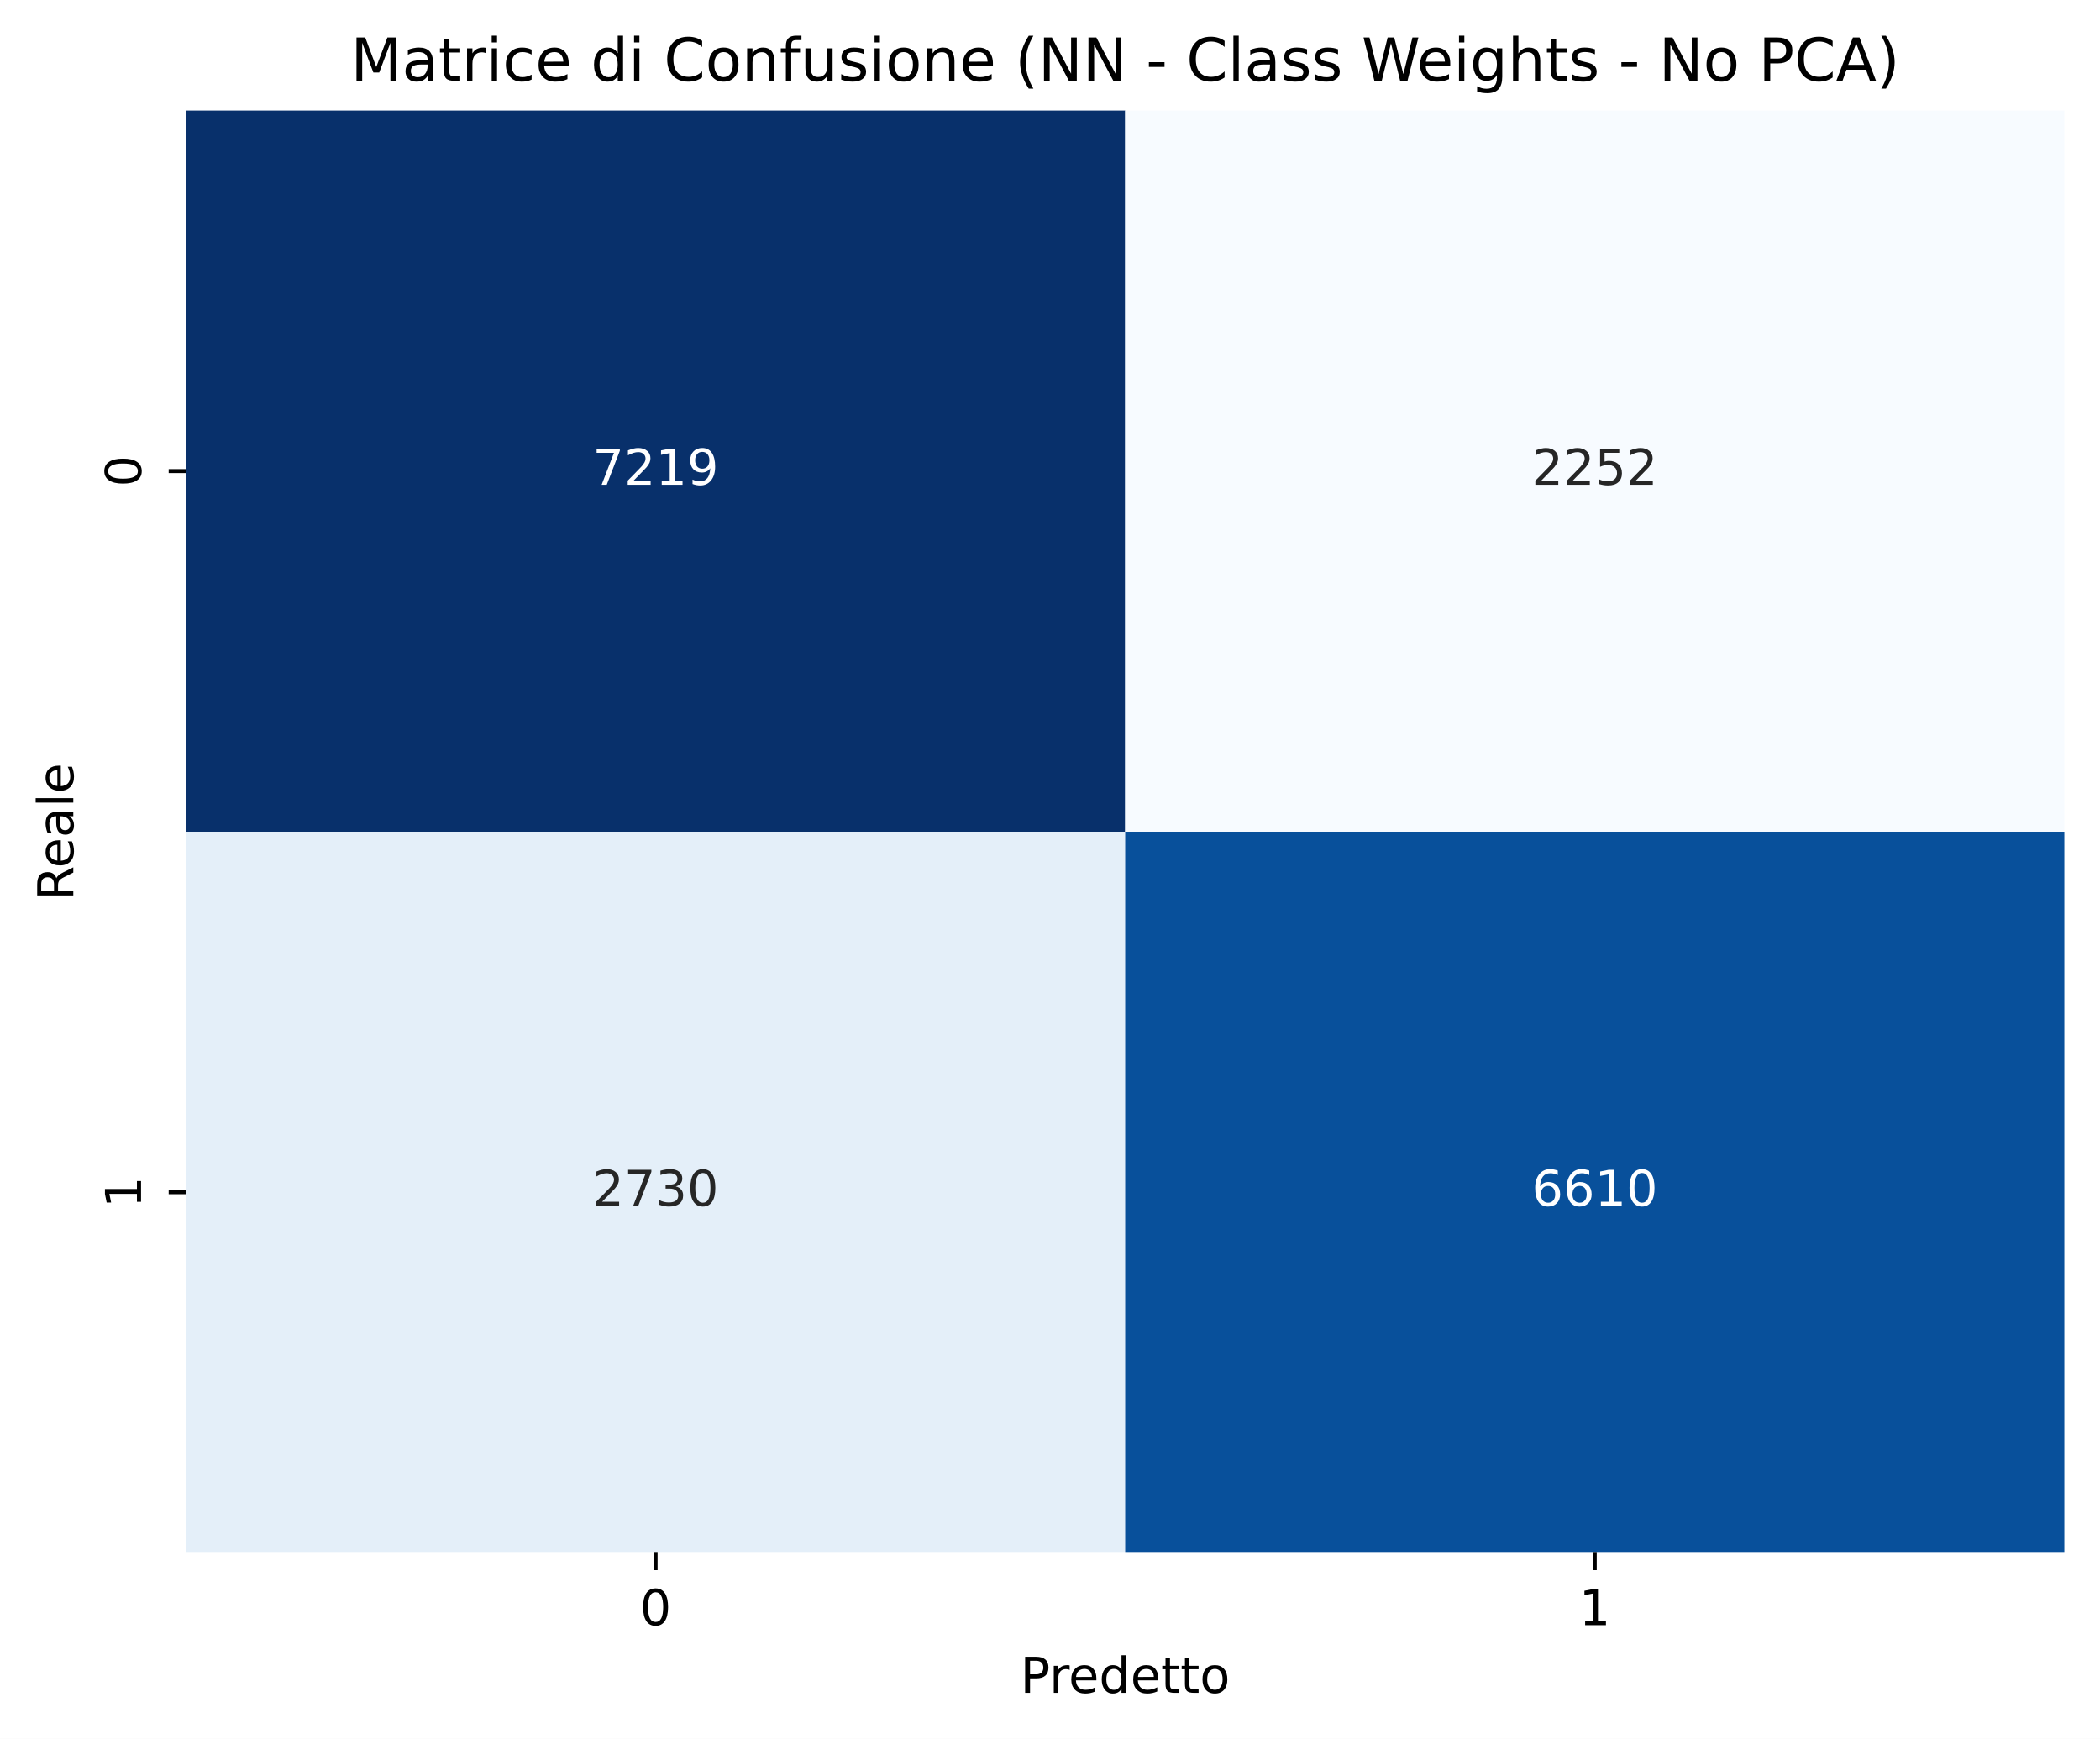
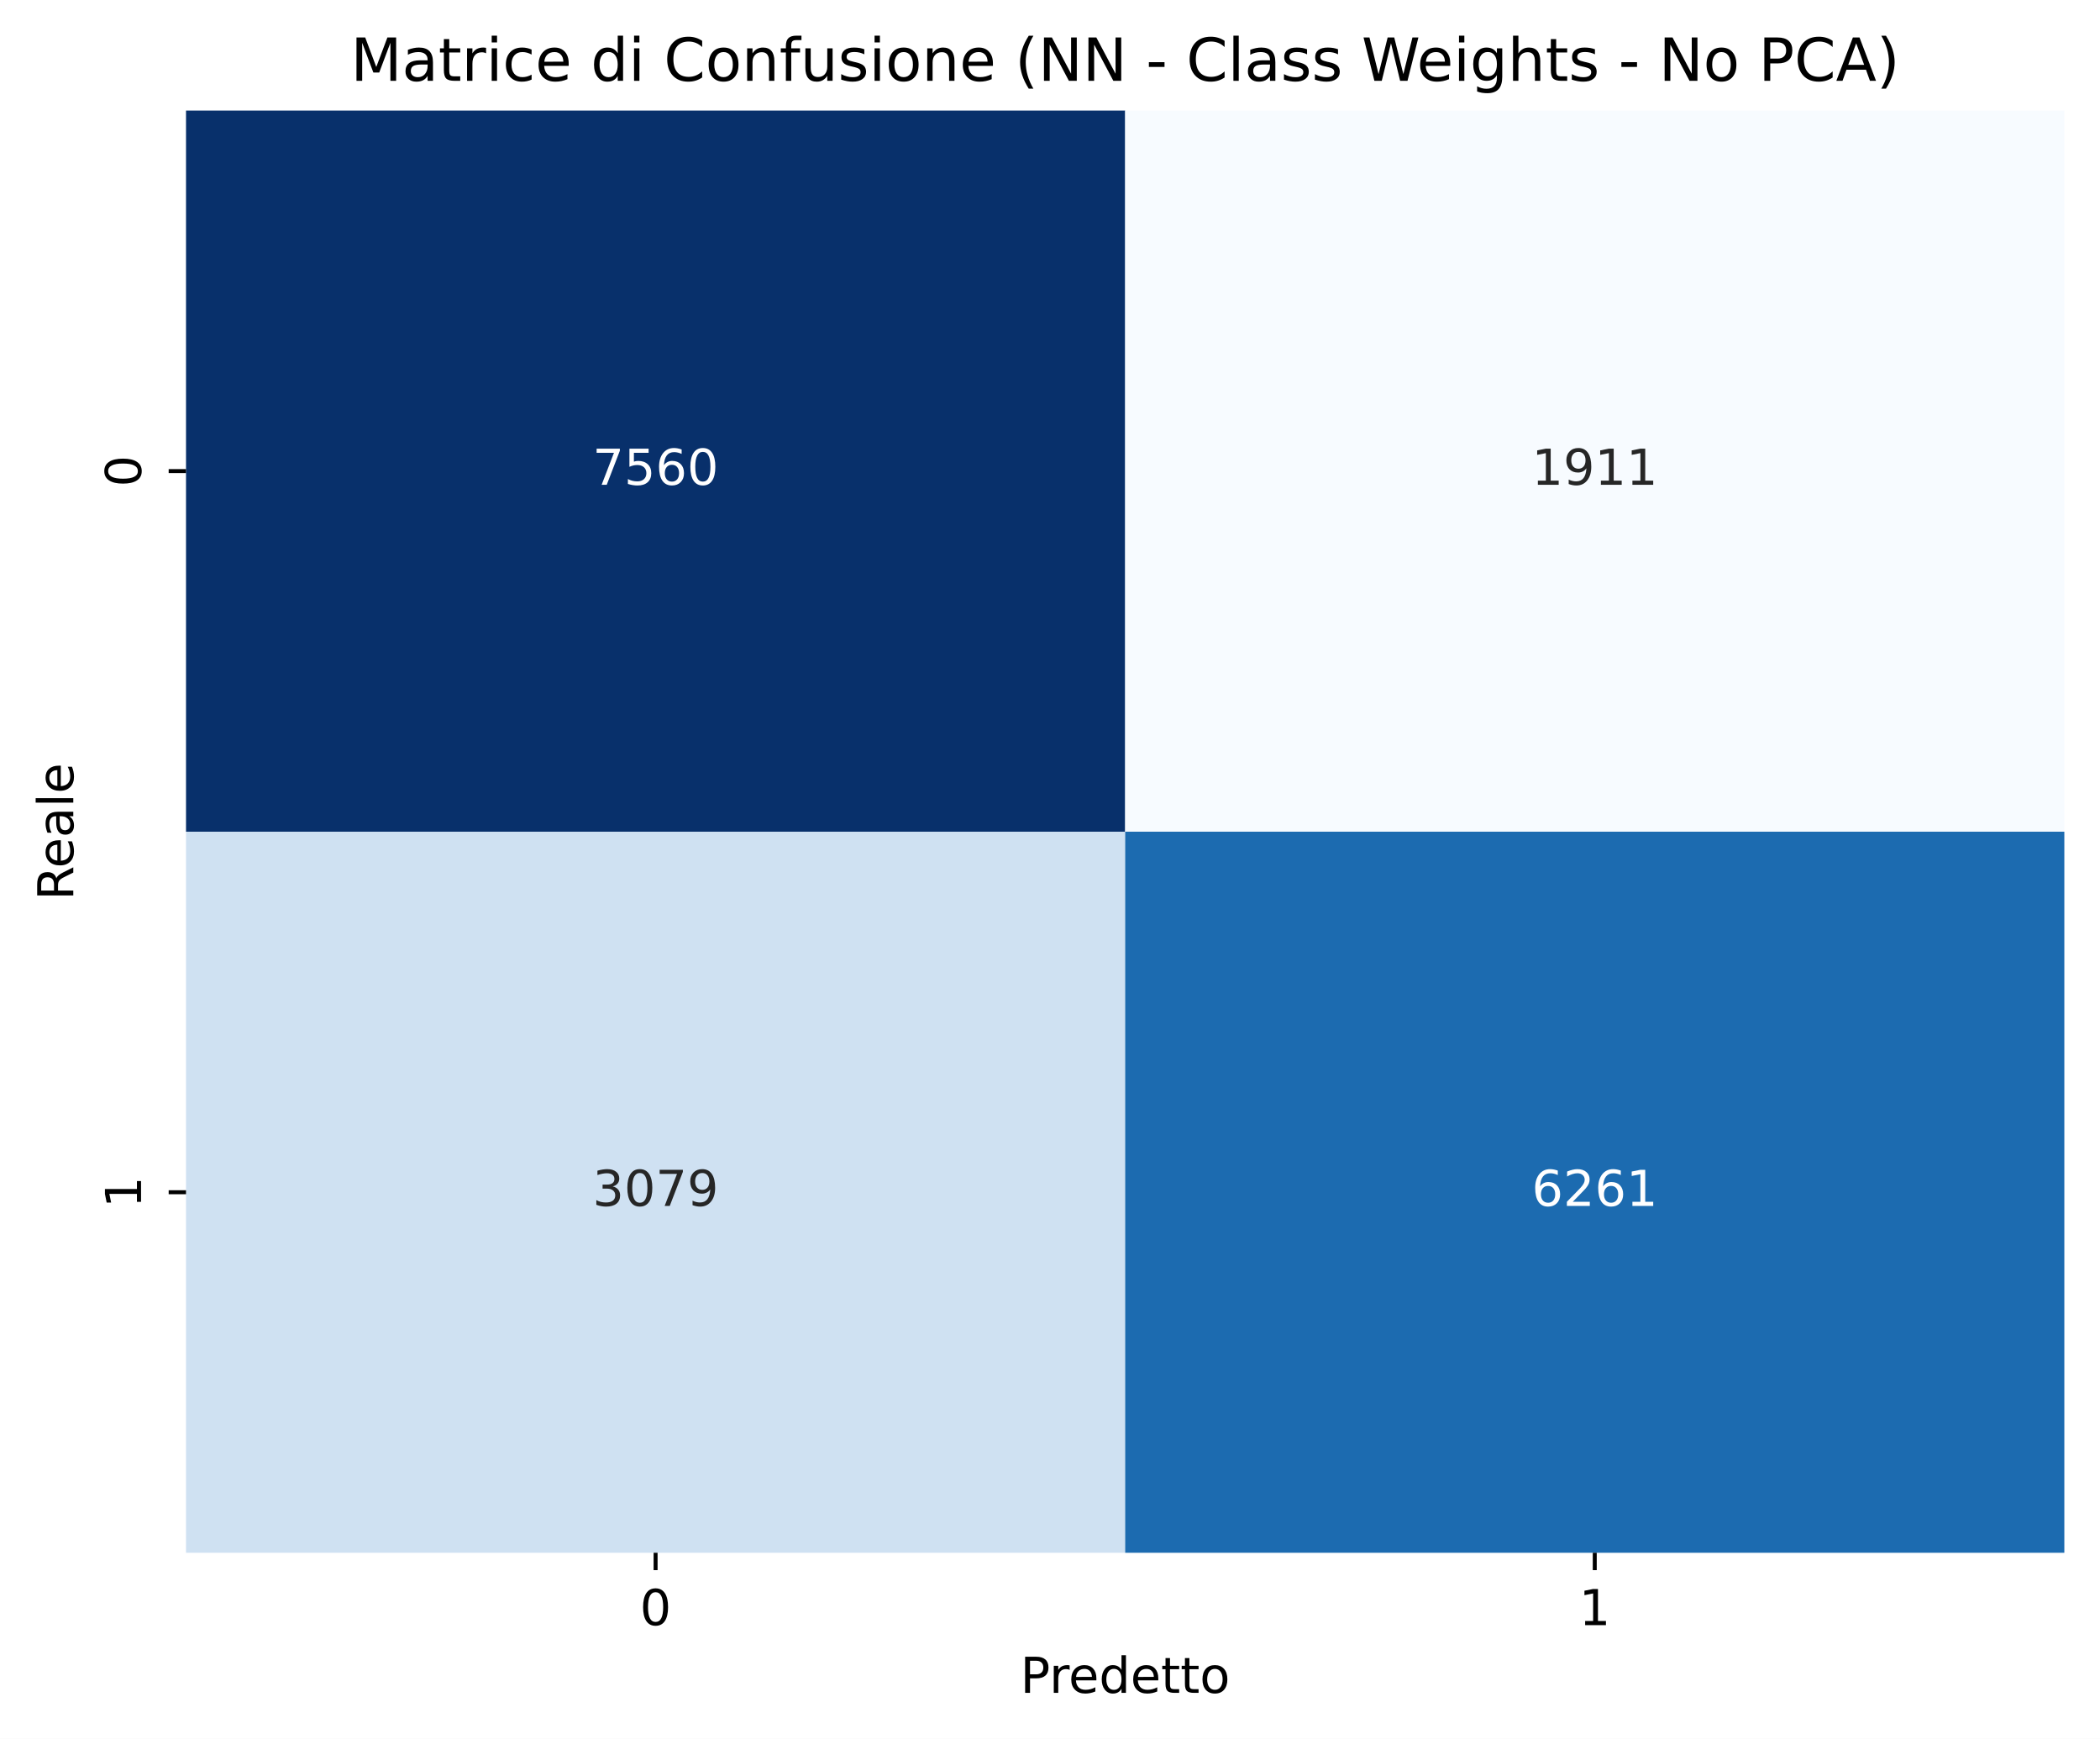
<svg xmlns="http://www.w3.org/2000/svg" xmlns:xlink="http://www.w3.org/1999/xlink" width="423.996pt" height="351.034pt" viewBox="0 0 423.996 351.034" version="1.1">
  <defs>
    <style type="text/css">*{stroke-linejoin: round; stroke-linecap: butt}</style>
  </defs>
  <g id="figure_1">
    <g id="patch_1">
      <path d="M 0 351.034  L 423.996 351.034  L 423.996 0  L 0 0  z " style="fill: #ffffff" />
    </g>
    <g id="axes_1">
      <g id="patch_2">
        <path d="M 37.556 313.478  L 416.796 313.478  L 416.796 22.318  L 37.556 22.318  z " style="fill: #ffffff" />
      </g>
      <g id="QuadMesh_1">
-         <path d="M 37.556 22.318  L 227.176 22.318  L 227.176 167.898  L 37.556 167.898  L 37.556 22.318  " clip-path="url(#pef6311fa48)" style="fill: #08306b" />
-         <path d="M 227.176 22.318  L 416.796 22.318  L 416.796 167.898  L 227.176 167.898  L 227.176 22.318  " clip-path="url(#pef6311fa48)" style="fill: #f7fbff" />
-         <path d="M 37.556 167.898  L 227.176 167.898  L 227.176 313.478  L 37.556 313.478  L 37.556 167.898  " clip-path="url(#pef6311fa48)" style="fill: #e4eff9" />
-         <path d="M 227.176 167.898  L 416.796 167.898  L 416.796 313.478  L 227.176 313.478  L 227.176 167.898  " clip-path="url(#pef6311fa48)" style="fill: #08509b" />
+         <path d="M 37.556 22.318  L 227.176 22.318  L 227.176 167.898  L 37.556 167.898  L 37.556 22.318  " clip-path="url(#pb90cb675b7)" style="fill: #08306b" />
+         <path d="M 227.176 22.318  L 416.796 22.318  L 416.796 167.898  L 227.176 167.898  L 227.176 22.318  " clip-path="url(#pb90cb675b7)" style="fill: #f7fbff" />
+         <path d="M 37.556 167.898  L 227.176 167.898  L 227.176 313.478  L 37.556 313.478  L 37.556 167.898  " clip-path="url(#pb90cb675b7)" style="fill: #cfe1f2" />
+         <path d="M 227.176 167.898  L 416.796 167.898  L 416.796 313.478  L 227.176 313.478  L 227.176 167.898  " clip-path="url(#pb90cb675b7)" style="fill: #1c6bb0" />
      </g>
      <g id="matplotlib.axis_1">
        <g id="xtick_1">
          <g id="line2d_1">
            <defs>
-               <path id="m0471d43796" d="M 0 0  L 0 3.5  " style="stroke: #000000; stroke-width: 0.8" />
-             </defs>
-             <g>
-               <use xlink:href="#m0471d43796" x="132.366" y="313.478" style="stroke: #000000; stroke-width: 0.8" />
+               <path id="m0466359091" d="M 0 0  L 0 3.5  " style="stroke: #000000; stroke-width: 0.8" />
+             </defs>
+             <g>
+               <use xlink:href="#m0466359091" x="132.366" y="313.478" style="stroke: #000000; stroke-width: 0.8" />
            </g>
          </g>
          <g id="text_1">
            <g transform="translate(129.185 328.0766) scale(0.1 -0.1)">
              <defs>
                <path id="DejaVuSans-30" d="M 2034 4250  Q 1547 4250 1301 3770  Q 1056 3291 1056 2328  Q 1056 1369 1301 889  Q 1547 409 2034 409  Q 2525 409 2770 889  Q 3016 1369 3016 2328  Q 3016 3291 2770 3770  Q 2525 4250 2034 4250  z M 2034 4750  Q 2819 4750 3233 4129  Q 3647 3509 3647 2328  Q 3647 1150 3233 529  Q 2819 -91 2034 -91  Q 1250 -91 836 529  Q 422 1150 422 2328  Q 422 3509 836 4129  Q 1250 4750 2034 4750  z " transform="scale(0.015625)" />
              </defs>
              <use xlink:href="#DejaVuSans-30" />
            </g>
          </g>
        </g>
        <g id="xtick_2">
          <g id="line2d_2">
            <g>
-               <use xlink:href="#m0471d43796" x="321.986" y="313.478" style="stroke: #000000; stroke-width: 0.8" />
+               <use xlink:href="#m0466359091" x="321.986" y="313.478" style="stroke: #000000; stroke-width: 0.8" />
            </g>
          </g>
          <g id="text_2">
            <g transform="translate(318.805 328.0766) scale(0.1 -0.1)">
              <defs>
                <path id="DejaVuSans-31" d="M 794 531  L 1825 531  L 1825 4091  L 703 3866  L 703 4441  L 1819 4666  L 2450 4666  L 2450 531  L 3481 531  L 3481 0  L 794 0  L 794 531  z " transform="scale(0.015625)" />
              </defs>
              <use xlink:href="#DejaVuSans-31" />
            </g>
          </g>
        </g>
        <g id="text_3">
          <g transform="translate(205.9989 341.7547) scale(0.1 -0.1)">
            <defs>
              <path id="DejaVuSans-50" d="M 1259 4147  L 1259 2394  L 2053 2394  Q 2494 2394 2734 2622  Q 2975 2850 2975 3272  Q 2975 3691 2734 3919  Q 2494 4147 2053 4147  L 1259 4147  z M 628 4666  L 2053 4666  Q 2838 4666 3239 4311  Q 3641 3956 3641 3272  Q 3641 2581 3239 2228  Q 2838 1875 2053 1875  L 1259 1875  L 1259 0  L 628 0  L 628 4666  z " transform="scale(0.015625)" />
              <path id="DejaVuSans-72" d="M 2631 2963  Q 2534 3019 2420 3045  Q 2306 3072 2169 3072  Q 1681 3072 1420 2755  Q 1159 2438 1159 1844  L 1159 0  L 581 0  L 581 3500  L 1159 3500  L 1159 2956  Q 1341 3275 1631 3429  Q 1922 3584 2338 3584  Q 2397 3584 2469 3576  Q 2541 3569 2628 3553  L 2631 2963  z " transform="scale(0.015625)" />
              <path id="DejaVuSans-65" d="M 3597 1894  L 3597 1613  L 953 1613  Q 991 1019 1311 708  Q 1631 397 2203 397  Q 2534 397 2845 478  Q 3156 559 3463 722  L 3463 178  Q 3153 47 2828 -22  Q 2503 -91 2169 -91  Q 1331 -91 842 396  Q 353 884 353 1716  Q 353 2575 817 3079  Q 1281 3584 2069 3584  Q 2775 3584 3186 3129  Q 3597 2675 3597 1894  z M 3022 2063  Q 3016 2534 2758 2815  Q 2500 3097 2075 3097  Q 1594 3097 1305 2825  Q 1016 2553 972 2059  L 3022 2063  z " transform="scale(0.015625)" />
              <path id="DejaVuSans-64" d="M 2906 2969  L 2906 4863  L 3481 4863  L 3481 0  L 2906 0  L 2906 525  Q 2725 213 2448 61  Q 2172 -91 1784 -91  Q 1150 -91 751 415  Q 353 922 353 1747  Q 353 2572 751 3078  Q 1150 3584 1784 3584  Q 2172 3584 2448 3432  Q 2725 3281 2906 2969  z M 947 1747  Q 947 1113 1208 752  Q 1469 391 1925 391  Q 2381 391 2643 752  Q 2906 1113 2906 1747  Q 2906 2381 2643 2742  Q 2381 3103 1925 3103  Q 1469 3103 1208 2742  Q 947 2381 947 1747  z " transform="scale(0.015625)" />
              <path id="DejaVuSans-74" d="M 1172 4494  L 1172 3500  L 2356 3500  L 2356 3053  L 1172 3053  L 1172 1153  Q 1172 725 1289 603  Q 1406 481 1766 481  L 2356 481  L 2356 0  L 1766 0  Q 1100 0 847 248  Q 594 497 594 1153  L 594 3053  L 172 3053  L 172 3500  L 594 3500  L 594 4494  L 1172 4494  z " transform="scale(0.015625)" />
              <path id="DejaVuSans-6f" d="M 1959 3097  Q 1497 3097 1228 2736  Q 959 2375 959 1747  Q 959 1119 1226 758  Q 1494 397 1959 397  Q 2419 397 2687 759  Q 2956 1122 2956 1747  Q 2956 2369 2687 2733  Q 2419 3097 1959 3097  z M 1959 3584  Q 2709 3584 3137 3096  Q 3566 2609 3566 1747  Q 3566 888 3137 398  Q 2709 -91 1959 -91  Q 1206 -91 779 398  Q 353 888 353 1747  Q 353 2609 779 3096  Q 1206 3584 1959 3584  z " transform="scale(0.015625)" />
            </defs>
            <use xlink:href="#DejaVuSans-50" />
            <use xlink:href="#DejaVuSans-72" transform="translate(58.55273 0)" />
            <use xlink:href="#DejaVuSans-65" transform="translate(97.41602 0)" />
            <use xlink:href="#DejaVuSans-64" transform="translate(158.9395 0)" />
            <use xlink:href="#DejaVuSans-65" transform="translate(222.416 0)" />
            <use xlink:href="#DejaVuSans-74" transform="translate(283.9395 0)" />
            <use xlink:href="#DejaVuSans-74" transform="translate(323.1484 0)" />
            <use xlink:href="#DejaVuSans-6f" transform="translate(362.3574 0)" />
          </g>
        </g>
      </g>
      <g id="matplotlib.axis_2">
        <g id="ytick_1">
          <g id="line2d_3">
            <defs>
-               <path id="me9e34d1ec8" d="M 0 0  L -3.5 0  " style="stroke: #000000; stroke-width: 0.8" />
-             </defs>
-             <g>
-               <use xlink:href="#me9e34d1ec8" x="37.556" y="95.108" style="stroke: #000000; stroke-width: 0.8" />
+               <path id="mbaf9d879ab" d="M 0 0  L -3.5 0  " style="stroke: #000000; stroke-width: 0.8" />
+             </defs>
+             <g>
+               <use xlink:href="#mbaf9d879ab" x="37.556" y="95.108" style="stroke: #000000; stroke-width: 0.8" />
            </g>
          </g>
          <g id="text_4">
            <g transform="translate(28.47656 98.28938) rotate(-90) scale(0.1 -0.1)">
              <use xlink:href="#DejaVuSans-30" />
            </g>
          </g>
        </g>
        <g id="ytick_2">
          <g id="line2d_4">
            <g>
-               <use xlink:href="#me9e34d1ec8" x="37.556" y="240.688" style="stroke: #000000; stroke-width: 0.8" />
+               <use xlink:href="#mbaf9d879ab" x="37.556" y="240.688" style="stroke: #000000; stroke-width: 0.8" />
            </g>
          </g>
          <g id="text_5">
            <g transform="translate(28.47656 243.8694) rotate(-90) scale(0.1 -0.1)">
              <use xlink:href="#DejaVuSans-31" />
            </g>
          </g>
        </g>
        <g id="text_6">
          <g transform="translate(14.79844 181.7536) rotate(-90) scale(0.1 -0.1)">
            <defs>
              <path id="DejaVuSans-52" d="M 2841 2188  Q 3044 2119 3236 1894  Q 3428 1669 3622 1275  L 4263 0  L 3584 0  L 2988 1197  Q 2756 1666 2539 1819  Q 2322 1972 1947 1972  L 1259 1972  L 1259 0  L 628 0  L 628 4666  L 2053 4666  Q 2853 4666 3247 4331  Q 3641 3997 3641 3322  Q 3641 2881 3436 2590  Q 3231 2300 2841 2188  z M 1259 4147  L 1259 2491  L 2053 2491  Q 2509 2491 2742 2702  Q 2975 2913 2975 3322  Q 2975 3731 2742 3939  Q 2509 4147 2053 4147  L 1259 4147  z " transform="scale(0.015625)" />
              <path id="DejaVuSans-61" d="M 2194 1759  Q 1497 1759 1228 1600  Q 959 1441 959 1056  Q 959 750 1161 570  Q 1363 391 1709 391  Q 2188 391 2477 730  Q 2766 1069 2766 1631  L 2766 1759  L 2194 1759  z M 3341 1997  L 3341 0  L 2766 0  L 2766 531  Q 2569 213 2275 61  Q 1981 -91 1556 -91  Q 1019 -91 701 211  Q 384 513 384 1019  Q 384 1609 779 1909  Q 1175 2209 1959 2209  L 2766 2209  L 2766 2266  Q 2766 2663 2505 2880  Q 2244 3097 1772 3097  Q 1472 3097 1187 3025  Q 903 2953 641 2809  L 641 3341  Q 956 3463 1253 3523  Q 1550 3584 1831 3584  Q 2591 3584 2966 3190  Q 3341 2797 3341 1997  z " transform="scale(0.015625)" />
              <path id="DejaVuSans-6c" d="M 603 4863  L 1178 4863  L 1178 0  L 603 0  L 603 4863  z " transform="scale(0.015625)" />
            </defs>
            <use xlink:href="#DejaVuSans-52" />
            <use xlink:href="#DejaVuSans-65" transform="translate(64.98242 0)" />
            <use xlink:href="#DejaVuSans-61" transform="translate(126.5059 0)" />
            <use xlink:href="#DejaVuSans-6c" transform="translate(187.7852 0)" />
            <use xlink:href="#DejaVuSans-65" transform="translate(215.5684 0)" />
          </g>
        </g>
      </g>
      <g id="text_7">
        <g style="fill: #ffffff" transform="translate(119.6412 97.8675) scale(0.1 -0.1)">
          <defs>
            <path id="DejaVuSans-37" d="M 525 4666  L 3525 4666  L 3525 4397  L 1831 0  L 1172 0  L 2766 4134  L 525 4134  L 525 4666  z " transform="scale(0.015625)" />
-             <path id="DejaVuSans-32" d="M 1228 531  L 3431 531  L 3431 0  L 469 0  L 469 531  Q 828 903 1448 1529  Q 2069 2156 2228 2338  Q 2531 2678 2651 2914  Q 2772 3150 2772 3378  Q 2772 3750 2511 3984  Q 2250 4219 1831 4219  Q 1534 4219 1204 4116  Q 875 4013 500 3803  L 500 4441  Q 881 4594 1212 4672  Q 1544 4750 1819 4750  Q 2544 4750 2975 4387  Q 3406 4025 3406 3419  Q 3406 3131 3298 2873  Q 3191 2616 2906 2266  Q 2828 2175 2409 1742  Q 1991 1309 1228 531  z " transform="scale(0.015625)" />
-             <path id="DejaVuSans-39" d="M 703 97  L 703 672  Q 941 559 1184 500  Q 1428 441 1663 441  Q 2288 441 2617 861  Q 2947 1281 2994 2138  Q 2813 1869 2534 1725  Q 2256 1581 1919 1581  Q 1219 1581 811 2004  Q 403 2428 403 3163  Q 403 3881 828 4315  Q 1253 4750 1959 4750  Q 2769 4750 3195 4129  Q 3622 3509 3622 2328  Q 3622 1225 3098 567  Q 2575 -91 1691 -91  Q 1453 -91 1209 -44  Q 966 3 703 97  z M 1959 2075  Q 2384 2075 2632 2365  Q 2881 2656 2881 3163  Q 2881 3666 2632 3958  Q 2384 4250 1959 4250  Q 1534 4250 1286 3958  Q 1038 3666 1038 3163  Q 1038 2656 1286 2365  Q 1534 2075 1959 2075  z " transform="scale(0.015625)" />
+             <path id="DejaVuSans-35" d="M 691 4666  L 3169 4666  L 3169 4134  L 1269 4134  L 1269 2991  Q 1406 3038 1543 3061  Q 1681 3084 1819 3084  Q 2600 3084 3056 2656  Q 3513 2228 3513 1497  Q 3513 744 3044 326  Q 2575 -91 1722 -91  Q 1428 -91 1123 -41  Q 819 9 494 109  L 494 744  Q 775 591 1075 516  Q 1375 441 1709 441  Q 2250 441 2565 725  Q 2881 1009 2881 1497  Q 2881 1984 2565 2268  Q 2250 2553 1709 2553  Q 1456 2553 1204 2497  Q 953 2441 691 2322  L 691 4666  z " transform="scale(0.015625)" />
+             <path id="DejaVuSans-36" d="M 2113 2584  Q 1688 2584 1439 2293  Q 1191 2003 1191 1497  Q 1191 994 1439 701  Q 1688 409 2113 409  Q 2538 409 2786 701  Q 3034 994 3034 1497  Q 3034 2003 2786 2293  Q 2538 2584 2113 2584  z M 3366 4563  L 3366 3988  Q 3128 4100 2886 4159  Q 2644 4219 2406 4219  Q 1781 4219 1451 3797  Q 1122 3375 1075 2522  Q 1259 2794 1537 2939  Q 1816 3084 2150 3084  Q 2853 3084 3261 2657  Q 3669 2231 3669 1497  Q 3669 778 3244 343  Q 2819 -91 2113 -91  Q 1303 -91 875 529  Q 447 1150 447 2328  Q 447 3434 972 4092  Q 1497 4750 2381 4750  Q 2619 4750 2861 4703  Q 3103 4656 3366 4563  z " transform="scale(0.015625)" />
          </defs>
          <use xlink:href="#DejaVuSans-37" />
-           <use xlink:href="#DejaVuSans-32" transform="translate(63.62305 0)" />
-           <use xlink:href="#DejaVuSans-31" transform="translate(127.2461 0)" />
-           <use xlink:href="#DejaVuSans-39" transform="translate(190.8691 0)" />
+           <use xlink:href="#DejaVuSans-35" transform="translate(63.62305 0)" />
+           <use xlink:href="#DejaVuSans-36" transform="translate(127.2461 0)" />
+           <use xlink:href="#DejaVuSans-30" transform="translate(190.8691 0)" />
        </g>
      </g>
      <g id="text_8">
        <g style="fill: #262626" transform="translate(309.2613 97.8675) scale(0.1 -0.1)">
          <defs>
-             <path id="DejaVuSans-35" d="M 691 4666  L 3169 4666  L 3169 4134  L 1269 4134  L 1269 2991  Q 1406 3038 1543 3061  Q 1681 3084 1819 3084  Q 2600 3084 3056 2656  Q 3513 2228 3513 1497  Q 3513 744 3044 326  Q 2575 -91 1722 -91  Q 1428 -91 1123 -41  Q 819 9 494 109  L 494 744  Q 775 591 1075 516  Q 1375 441 1709 441  Q 2250 441 2565 725  Q 2881 1009 2881 1497  Q 2881 1984 2565 2268  Q 2250 2553 1709 2553  Q 1456 2553 1204 2497  Q 953 2441 691 2322  L 691 4666  z " transform="scale(0.015625)" />
-           </defs>
-           <use xlink:href="#DejaVuSans-32" />
-           <use xlink:href="#DejaVuSans-32" transform="translate(63.62305 0)" />
-           <use xlink:href="#DejaVuSans-35" transform="translate(127.2461 0)" />
-           <use xlink:href="#DejaVuSans-32" transform="translate(190.8691 0)" />
+             <path id="DejaVuSans-39" d="M 703 97  L 703 672  Q 941 559 1184 500  Q 1428 441 1663 441  Q 2288 441 2617 861  Q 2947 1281 2994 2138  Q 2813 1869 2534 1725  Q 2256 1581 1919 1581  Q 1219 1581 811 2004  Q 403 2428 403 3163  Q 403 3881 828 4315  Q 1253 4750 1959 4750  Q 2769 4750 3195 4129  Q 3622 3509 3622 2328  Q 3622 1225 3098 567  Q 2575 -91 1691 -91  Q 1453 -91 1209 -44  Q 966 3 703 97  z M 1959 2075  Q 2384 2075 2632 2365  Q 2881 2656 2881 3163  Q 2881 3666 2632 3958  Q 2384 4250 1959 4250  Q 1534 4250 1286 3958  Q 1038 3666 1038 3163  Q 1038 2656 1286 2365  Q 1534 2075 1959 2075  z " transform="scale(0.015625)" />
+           </defs>
+           <use xlink:href="#DejaVuSans-31" />
+           <use xlink:href="#DejaVuSans-39" transform="translate(63.62305 0)" />
+           <use xlink:href="#DejaVuSans-31" transform="translate(127.2461 0)" />
+           <use xlink:href="#DejaVuSans-31" transform="translate(190.8691 0)" />
        </g>
      </g>
      <g id="text_9">
        <g style="fill: #262626" transform="translate(119.6412 243.4475) scale(0.1 -0.1)">
          <defs>
            <path id="DejaVuSans-33" d="M 2597 2516  Q 3050 2419 3304 2112  Q 3559 1806 3559 1356  Q 3559 666 3084 287  Q 2609 -91 1734 -91  Q 1441 -91 1130 -33  Q 819 25 488 141  L 488 750  Q 750 597 1062 519  Q 1375 441 1716 441  Q 2309 441 2620 675  Q 2931 909 2931 1356  Q 2931 1769 2642 2001  Q 2353 2234 1838 2234  L 1294 2234  L 1294 2753  L 1863 2753  Q 2328 2753 2575 2939  Q 2822 3125 2822 3475  Q 2822 3834 2567 4026  Q 2313 4219 1838 4219  Q 1578 4219 1281 4162  Q 984 4106 628 3988  L 628 4550  Q 988 4650 1302 4700  Q 1616 4750 1894 4750  Q 2613 4750 3031 4423  Q 3450 4097 3450 3541  Q 3450 3153 3228 2886  Q 3006 2619 2597 2516  z " transform="scale(0.015625)" />
          </defs>
-           <use xlink:href="#DejaVuSans-32" />
-           <use xlink:href="#DejaVuSans-37" transform="translate(63.62305 0)" />
-           <use xlink:href="#DejaVuSans-33" transform="translate(127.2461 0)" />
-           <use xlink:href="#DejaVuSans-30" transform="translate(190.8691 0)" />
+           <use xlink:href="#DejaVuSans-33" />
+           <use xlink:href="#DejaVuSans-30" transform="translate(63.62305 0)" />
+           <use xlink:href="#DejaVuSans-37" transform="translate(127.2461 0)" />
+           <use xlink:href="#DejaVuSans-39" transform="translate(190.8691 0)" />
        </g>
      </g>
      <g id="text_10">
        <g style="fill: #ffffff" transform="translate(309.2613 243.4475) scale(0.1 -0.1)">
          <defs>
-             <path id="DejaVuSans-36" d="M 2113 2584  Q 1688 2584 1439 2293  Q 1191 2003 1191 1497  Q 1191 994 1439 701  Q 1688 409 2113 409  Q 2538 409 2786 701  Q 3034 994 3034 1497  Q 3034 2003 2786 2293  Q 2538 2584 2113 2584  z M 3366 4563  L 3366 3988  Q 3128 4100 2886 4159  Q 2644 4219 2406 4219  Q 1781 4219 1451 3797  Q 1122 3375 1075 2522  Q 1259 2794 1537 2939  Q 1816 3084 2150 3084  Q 2853 3084 3261 2657  Q 3669 2231 3669 1497  Q 3669 778 3244 343  Q 2819 -91 2113 -91  Q 1303 -91 875 529  Q 447 1150 447 2328  Q 447 3434 972 4092  Q 1497 4750 2381 4750  Q 2619 4750 2861 4703  Q 3103 4656 3366 4563  z " transform="scale(0.015625)" />
+             <path id="DejaVuSans-32" d="M 1228 531  L 3431 531  L 3431 0  L 469 0  L 469 531  Q 828 903 1448 1529  Q 2069 2156 2228 2338  Q 2531 2678 2651 2914  Q 2772 3150 2772 3378  Q 2772 3750 2511 3984  Q 2250 4219 1831 4219  Q 1534 4219 1204 4116  Q 875 4013 500 3803  L 500 4441  Q 881 4594 1212 4672  Q 1544 4750 1819 4750  Q 2544 4750 2975 4387  Q 3406 4025 3406 3419  Q 3406 3131 3298 2873  Q 3191 2616 2906 2266  Q 2828 2175 2409 1742  Q 1991 1309 1228 531  z " transform="scale(0.015625)" />
          </defs>
          <use xlink:href="#DejaVuSans-36" />
-           <use xlink:href="#DejaVuSans-36" transform="translate(63.62305 0)" />
-           <use xlink:href="#DejaVuSans-31" transform="translate(127.2461 0)" />
-           <use xlink:href="#DejaVuSans-30" transform="translate(190.8691 0)" />
+           <use xlink:href="#DejaVuSans-32" transform="translate(63.62305 0)" />
+           <use xlink:href="#DejaVuSans-36" transform="translate(127.2461 0)" />
+           <use xlink:href="#DejaVuSans-31" transform="translate(190.8691 0)" />
        </g>
      </g>
      <g id="text_11">
        <g transform="translate(70.79844 16.31812) scale(0.12 -0.12)">
          <defs>
            <path id="DejaVuSans-4d" d="M 628 4666  L 1569 4666  L 2759 1491  L 3956 4666  L 4897 4666  L 4897 0  L 4281 0  L 4281 4097  L 3078 897  L 2444 897  L 1241 4097  L 1241 0  L 628 0  L 628 4666  z " transform="scale(0.015625)" />
            <path id="DejaVuSans-69" d="M 603 3500  L 1178 3500  L 1178 0  L 603 0  L 603 3500  z M 603 4863  L 1178 4863  L 1178 4134  L 603 4134  L 603 4863  z " transform="scale(0.015625)" />
            <path id="DejaVuSans-63" d="M 3122 3366  L 3122 2828  Q 2878 2963 2633 3030  Q 2388 3097 2138 3097  Q 1578 3097 1268 2742  Q 959 2388 959 1747  Q 959 1106 1268 751  Q 1578 397 2138 397  Q 2388 397 2633 464  Q 2878 531 3122 666  L 3122 134  Q 2881 22 2623 -34  Q 2366 -91 2075 -91  Q 1284 -91 818 406  Q 353 903 353 1747  Q 353 2603 823 3093  Q 1294 3584 2113 3584  Q 2378 3584 2631 3529  Q 2884 3475 3122 3366  z " transform="scale(0.015625)" />
            <path id="DejaVuSans-20" transform="scale(0.015625)" />
            <path id="DejaVuSans-43" d="M 4122 4306  L 4122 3641  Q 3803 3938 3442 4084  Q 3081 4231 2675 4231  Q 1875 4231 1450 3742  Q 1025 3253 1025 2328  Q 1025 1406 1450 917  Q 1875 428 2675 428  Q 3081 428 3442 575  Q 3803 722 4122 1019  L 4122 359  Q 3791 134 3420 21  Q 3050 -91 2638 -91  Q 1578 -91 968 557  Q 359 1206 359 2328  Q 359 3453 968 4101  Q 1578 4750 2638 4750  Q 3056 4750 3426 4639  Q 3797 4528 4122 4306  z " transform="scale(0.015625)" />
            <path id="DejaVuSans-6e" d="M 3513 2113  L 3513 0  L 2938 0  L 2938 2094  Q 2938 2591 2744 2837  Q 2550 3084 2163 3084  Q 1697 3084 1428 2787  Q 1159 2491 1159 1978  L 1159 0  L 581 0  L 581 3500  L 1159 3500  L 1159 2956  Q 1366 3272 1645 3428  Q 1925 3584 2291 3584  Q 2894 3584 3203 3211  Q 3513 2838 3513 2113  z " transform="scale(0.015625)" />
            <path id="DejaVuSans-66" d="M 2375 4863  L 2375 4384  L 1825 4384  Q 1516 4384 1395 4259  Q 1275 4134 1275 3809  L 1275 3500  L 2222 3500  L 2222 3053  L 1275 3053  L 1275 0  L 697 0  L 697 3053  L 147 3053  L 147 3500  L 697 3500  L 697 3744  Q 697 4328 969 4595  Q 1241 4863 1831 4863  L 2375 4863  z " transform="scale(0.015625)" />
            <path id="DejaVuSans-75" d="M 544 1381  L 544 3500  L 1119 3500  L 1119 1403  Q 1119 906 1312 657  Q 1506 409 1894 409  Q 2359 409 2629 706  Q 2900 1003 2900 1516  L 2900 3500  L 3475 3500  L 3475 0  L 2900 0  L 2900 538  Q 2691 219 2414 64  Q 2138 -91 1772 -91  Q 1169 -91 856 284  Q 544 659 544 1381  z M 1991 3584  L 1991 3584  z " transform="scale(0.015625)" />
            <path id="DejaVuSans-73" d="M 2834 3397  L 2834 2853  Q 2591 2978 2328 3040  Q 2066 3103 1784 3103  Q 1356 3103 1142 2972  Q 928 2841 928 2578  Q 928 2378 1081 2264  Q 1234 2150 1697 2047  L 1894 2003  Q 2506 1872 2764 1633  Q 3022 1394 3022 966  Q 3022 478 2636 193  Q 2250 -91 1575 -91  Q 1294 -91 989 -36  Q 684 19 347 128  L 347 722  Q 666 556 975 473  Q 1284 391 1588 391  Q 1994 391 2212 530  Q 2431 669 2431 922  Q 2431 1156 2273 1281  Q 2116 1406 1581 1522  L 1381 1569  Q 847 1681 609 1914  Q 372 2147 372 2553  Q 372 3047 722 3315  Q 1072 3584 1716 3584  Q 2034 3584 2315 3537  Q 2597 3491 2834 3397  z " transform="scale(0.015625)" />
            <path id="DejaVuSans-28" d="M 1984 4856  Q 1566 4138 1362 3434  Q 1159 2731 1159 2009  Q 1159 1288 1364 580  Q 1569 -128 1984 -844  L 1484 -844  Q 1016 -109 783 600  Q 550 1309 550 2009  Q 550 2706 781 3412  Q 1013 4119 1484 4856  L 1984 4856  z " transform="scale(0.015625)" />
            <path id="DejaVuSans-4e" d="M 628 4666  L 1478 4666  L 3547 763  L 3547 4666  L 4159 4666  L 4159 0  L 3309 0  L 1241 3903  L 1241 0  L 628 0  L 628 4666  z " transform="scale(0.015625)" />
            <path id="DejaVuSans-2d" d="M 313 2009  L 1997 2009  L 1997 1497  L 313 1497  L 313 2009  z " transform="scale(0.015625)" />
            <path id="DejaVuSans-57" d="M 213 4666  L 850 4666  L 1831 722  L 2809 4666  L 3519 4666  L 4500 722  L 5478 4666  L 6119 4666  L 4947 0  L 4153 0  L 3169 4050  L 2175 0  L 1381 0  L 213 4666  z " transform="scale(0.015625)" />
            <path id="DejaVuSans-67" d="M 2906 1791  Q 2906 2416 2648 2759  Q 2391 3103 1925 3103  Q 1463 3103 1205 2759  Q 947 2416 947 1791  Q 947 1169 1205 825  Q 1463 481 1925 481  Q 2391 481 2648 825  Q 2906 1169 2906 1791  z M 3481 434  Q 3481 -459 3084 -895  Q 2688 -1331 1869 -1331  Q 1566 -1331 1297 -1286  Q 1028 -1241 775 -1147  L 775 -588  Q 1028 -725 1275 -790  Q 1522 -856 1778 -856  Q 2344 -856 2625 -561  Q 2906 -266 2906 331  L 2906 616  Q 2728 306 2450 153  Q 2172 0 1784 0  Q 1141 0 747 490  Q 353 981 353 1791  Q 353 2603 747 3093  Q 1141 3584 1784 3584  Q 2172 3584 2450 3431  Q 2728 3278 2906 2969  L 2906 3500  L 3481 3500  L 3481 434  z " transform="scale(0.015625)" />
            <path id="DejaVuSans-68" d="M 3513 2113  L 3513 0  L 2938 0  L 2938 2094  Q 2938 2591 2744 2837  Q 2550 3084 2163 3084  Q 1697 3084 1428 2787  Q 1159 2491 1159 1978  L 1159 0  L 581 0  L 581 4863  L 1159 4863  L 1159 2956  Q 1366 3272 1645 3428  Q 1925 3584 2291 3584  Q 2894 3584 3203 3211  Q 3513 2838 3513 2113  z " transform="scale(0.015625)" />
            <path id="DejaVuSans-41" d="M 2188 4044  L 1331 1722  L 3047 1722  L 2188 4044  z M 1831 4666  L 2547 4666  L 4325 0  L 3669 0  L 3244 1197  L 1141 1197  L 716 0  L 50 0  L 1831 4666  z " transform="scale(0.015625)" />
            <path id="DejaVuSans-29" d="M 513 4856  L 1013 4856  Q 1481 4119 1714 3412  Q 1947 2706 1947 2009  Q 1947 1309 1714 600  Q 1481 -109 1013 -844  L 513 -844  Q 928 -128 1133 580  Q 1338 1288 1338 2009  Q 1338 2731 1133 3434  Q 928 4138 513 4856  z " transform="scale(0.015625)" />
          </defs>
          <use xlink:href="#DejaVuSans-4d" />
          <use xlink:href="#DejaVuSans-61" transform="translate(86.2793 0)" />
          <use xlink:href="#DejaVuSans-74" transform="translate(147.5586 0)" />
          <use xlink:href="#DejaVuSans-72" transform="translate(186.7676 0)" />
          <use xlink:href="#DejaVuSans-69" transform="translate(227.8809 0)" />
          <use xlink:href="#DejaVuSans-63" transform="translate(255.6641 0)" />
          <use xlink:href="#DejaVuSans-65" transform="translate(310.6445 0)" />
          <use xlink:href="#DejaVuSans-20" transform="translate(372.168 0)" />
          <use xlink:href="#DejaVuSans-64" transform="translate(403.9551 0)" />
          <use xlink:href="#DejaVuSans-69" transform="translate(467.4316 0)" />
          <use xlink:href="#DejaVuSans-20" transform="translate(495.2148 0)" />
          <use xlink:href="#DejaVuSans-43" transform="translate(527.002 0)" />
          <use xlink:href="#DejaVuSans-6f" transform="translate(596.8262 0)" />
          <use xlink:href="#DejaVuSans-6e" transform="translate(658.0078 0)" />
          <use xlink:href="#DejaVuSans-66" transform="translate(721.3867 0)" />
          <use xlink:href="#DejaVuSans-75" transform="translate(756.5918 0)" />
          <use xlink:href="#DejaVuSans-73" transform="translate(819.9707 0)" />
          <use xlink:href="#DejaVuSans-69" transform="translate(872.0703 0)" />
          <use xlink:href="#DejaVuSans-6f" transform="translate(899.8535 0)" />
          <use xlink:href="#DejaVuSans-6e" transform="translate(961.0352 0)" />
          <use xlink:href="#DejaVuSans-65" transform="translate(1024.414 0)" />
          <use xlink:href="#DejaVuSans-20" transform="translate(1085.938 0)" />
          <use xlink:href="#DejaVuSans-28" transform="translate(1117.725 0)" />
          <use xlink:href="#DejaVuSans-4e" transform="translate(1156.738 0)" />
          <use xlink:href="#DejaVuSans-4e" transform="translate(1231.543 0)" />
          <use xlink:href="#DejaVuSans-20" transform="translate(1306.348 0)" />
          <use xlink:href="#DejaVuSans-2d" transform="translate(1338.135 0)" />
          <use xlink:href="#DejaVuSans-20" transform="translate(1374.219 0)" />
          <use xlink:href="#DejaVuSans-43" transform="translate(1406.006 0)" />
          <use xlink:href="#DejaVuSans-6c" transform="translate(1475.83 0)" />
          <use xlink:href="#DejaVuSans-61" transform="translate(1503.613 0)" />
          <use xlink:href="#DejaVuSans-73" transform="translate(1564.893 0)" />
          <use xlink:href="#DejaVuSans-73" transform="translate(1616.992 0)" />
          <use xlink:href="#DejaVuSans-20" transform="translate(1669.092 0)" />
          <use xlink:href="#DejaVuSans-57" transform="translate(1700.879 0)" />
          <use xlink:href="#DejaVuSans-65" transform="translate(1793.881 0)" />
          <use xlink:href="#DejaVuSans-69" transform="translate(1855.404 0)" />
          <use xlink:href="#DejaVuSans-67" transform="translate(1883.188 0)" />
          <use xlink:href="#DejaVuSans-68" transform="translate(1946.664 0)" />
          <use xlink:href="#DejaVuSans-74" transform="translate(2010.043 0)" />
          <use xlink:href="#DejaVuSans-73" transform="translate(2049.252 0)" />
          <use xlink:href="#DejaVuSans-20" transform="translate(2101.352 0)" />
          <use xlink:href="#DejaVuSans-2d" transform="translate(2133.139 0)" />
          <use xlink:href="#DejaVuSans-20" transform="translate(2169.223 0)" />
          <use xlink:href="#DejaVuSans-4e" transform="translate(2201.01 0)" />
          <use xlink:href="#DejaVuSans-6f" transform="translate(2275.814 0)" />
          <use xlink:href="#DejaVuSans-20" transform="translate(2336.996 0)" />
          <use xlink:href="#DejaVuSans-50" transform="translate(2368.783 0)" />
          <use xlink:href="#DejaVuSans-43" transform="translate(2429.086 0)" />
          <use xlink:href="#DejaVuSans-41" transform="translate(2498.91 0)" />
          <use xlink:href="#DejaVuSans-29" transform="translate(2567.318 0)" />
        </g>
      </g>
    </g>
  </g>
  <defs>
-     <clipPath id="pef6311fa48">
+     <clipPath id="pb90cb675b7">
      <rect x="37.556" y="22.318" width="379.24" height="291.16" />
    </clipPath>
  </defs>
</svg>
